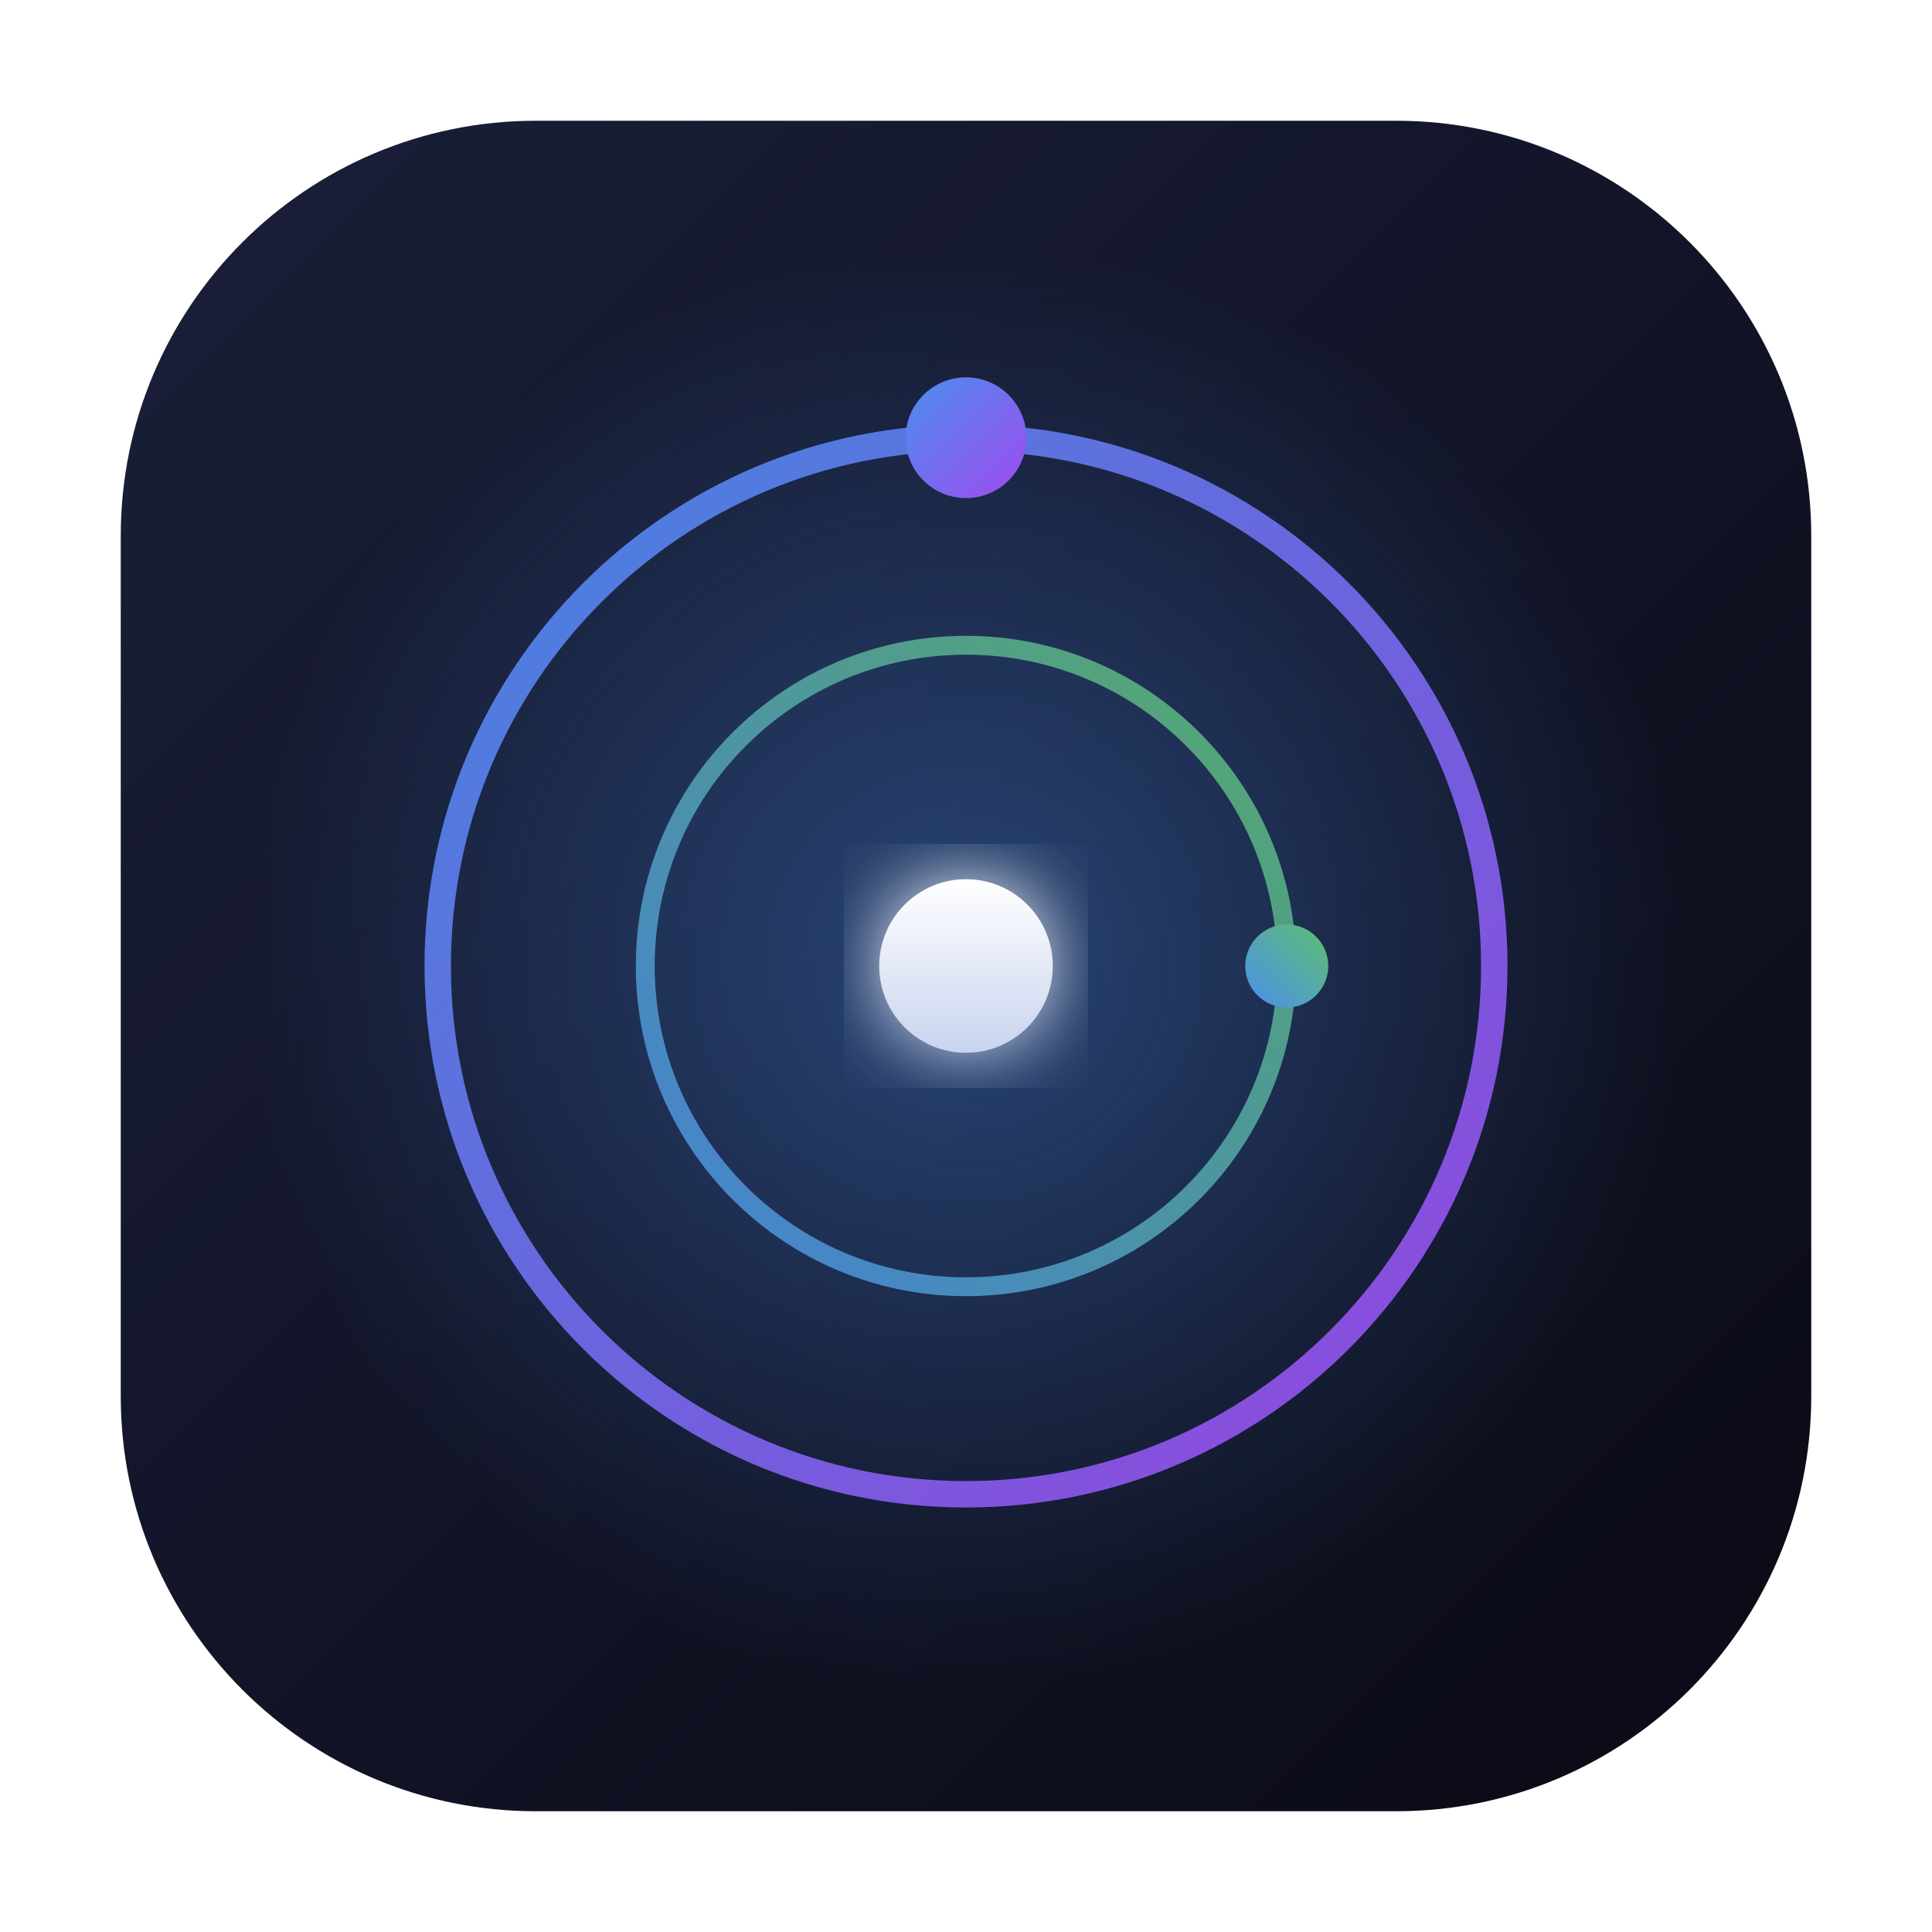
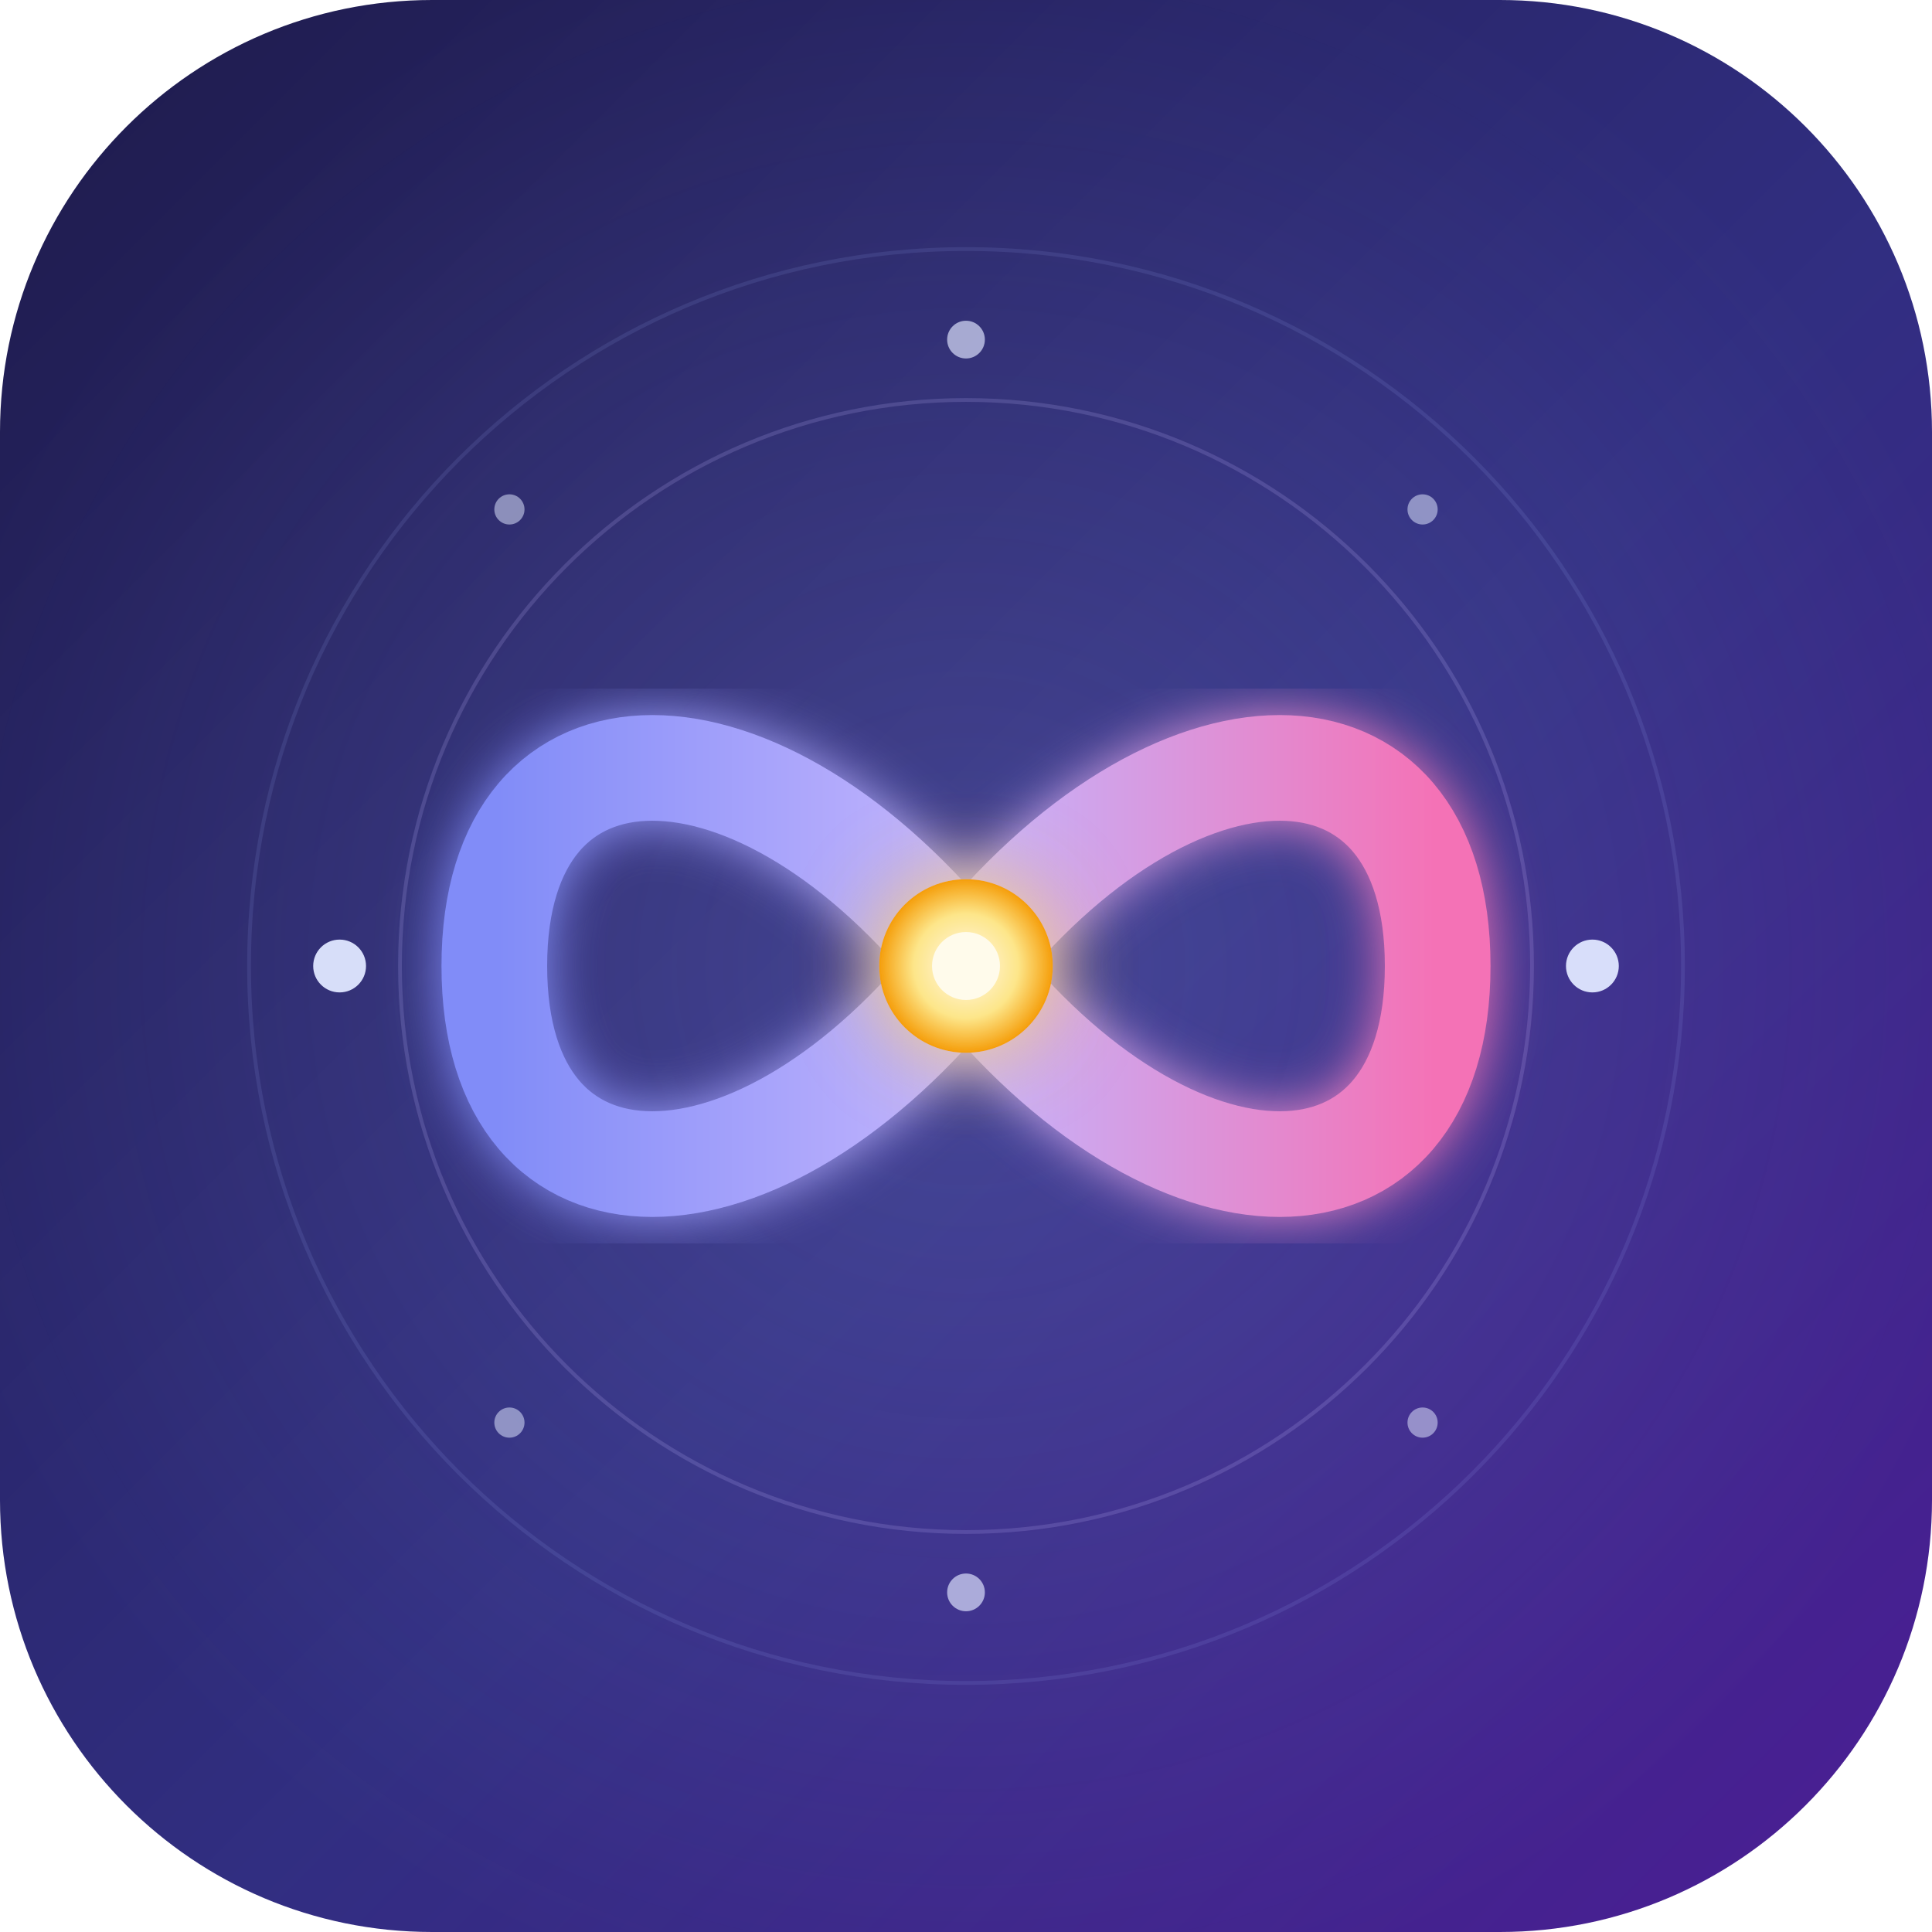
<svg xmlns="http://www.w3.org/2000/svg" viewBox="0 0 1024 1024">
  <defs>
    <linearGradient id="bg" x1="0" y1="0" x2="1" y2="1">
-       <stop offset="0%" stop-color="#1a1f3a" />
-       <stop offset="100%" stop-color="#0a0a14" />
+       <stop offset="0%" stop-color="#1e1b4b" />
+       <stop offset="55%" stop-color="#312e81" />
+       <stop offset="100%" stop-color="#4c1d95" />
    </linearGradient>
-     <radialGradient id="glow" cx="0.5" cy="0.5" r="0.5">
-       <stop offset="0%" stop-color="#4a8fef" stop-opacity="0.4" />
-       <stop offset="100%" stop-color="#4a8fef" stop-opacity="0" />
+     <radialGradient id="halo" cx="0.5" cy="0.5" r="0.55">
+       <stop offset="0%" stop-color="#a5b4fc" stop-opacity="0.18" />
+       <stop offset="100%" stop-color="#a5b4fc" stop-opacity="0" />
    </radialGradient>
-     <linearGradient id="ring1" x1="0" y1="0" x2="1" y2="1">
-       <stop offset="0%" stop-color="#4a8fef" />
-       <stop offset="100%" stop-color="#a04aef" />
+     <linearGradient id="ribbon" x1="0" y1="0" x2="1" y2="0">
+       <stop offset="0%" stop-color="#818cf8" />
+       <stop offset="50%" stop-color="#c4b5fd" />
+       <stop offset="100%" stop-color="#f472b6" />
    </linearGradient>
-     <linearGradient id="ring2" x1="1" y1="0" x2="0" y2="1">
-       <stop offset="0%" stop-color="#5fbf6f" />
-       <stop offset="100%" stop-color="#4a8fef" />
-     </linearGradient>
-     <linearGradient id="core" x1="0" y1="0" x2="0" y2="1">
-       <stop offset="0%" stop-color="#ffffff" />
-       <stop offset="100%" stop-color="#c8d4ef" />
-     </linearGradient>
-     <filter id="soft-shadow" x="-20%" y="-20%" width="140%" height="140%">
-       <feGaussianBlur stdDeviation="20" />
+     <radialGradient id="core" cx="0.5" cy="0.5" r="0.5">
+       <stop offset="0%" stop-color="#fff7ed" />
+       <stop offset="60%" stop-color="#fde68a" />
+       <stop offset="100%" stop-color="#f59e0b" />
+     </radialGradient>
+     <filter id="softGlow" x="-20%" y="-20%" width="140%" height="140%">
+       <feGaussianBlur stdDeviation="14" result="blur" />
+       <feMerge>
+         <feMergeNode in="blur" />
+         <feMergeNode in="SourceGraphic" />
+       </feMerge>
+     </filter>
+     <filter id="coreGlow" x="-50%" y="-50%" width="200%" height="200%">
+       <feGaussianBlur stdDeviation="22" result="blur" />
+       <feMerge>
+         <feMergeNode in="blur" />
+         <feMergeNode in="SourceGraphic" />
+       </feMerge>
    </filter>
  </defs>
-   <rect x="64" y="64" width="896" height="896" rx="220" ry="220" fill="url(#bg)" />
-   <circle cx="512" cy="512" r="380" fill="url(#glow)" />
-   <circle cx="512" cy="512" r="280" fill="none" stroke="url(#ring1)" stroke-width="14" opacity="0.9" />
-   <circle cx="512" cy="232" r="32" fill="url(#ring1)" />
-   <circle cx="512" cy="512" r="170" fill="none" stroke="url(#ring2)" stroke-width="10" opacity="0.85" />
-   <circle cx="682" cy="512" r="22" fill="url(#ring2)" />
-   <circle cx="512" cy="512" r="46" fill="url(#core)" filter="url(#soft-shadow)" />
-   <circle cx="512" cy="512" r="46" fill="url(#core)" />
+   <rect x="0" y="0" width="1024" height="1024" rx="229" ry="229" fill="url(#bg)" />
+   <rect x="0" y="0" width="1024" height="1024" rx="229" ry="229" fill="url(#halo)" />
+   <circle cx="512" cy="512" r="380" fill="none" stroke="#a5b4fc" stroke-width="2" opacity="0.12" />
+   <circle cx="512" cy="512" r="300" fill="none" stroke="#c4b5fd" stroke-width="2" opacity="0.18" />
+   <g transform="translate(512 512)" filter="url(#softGlow)">
+     <path d="M -250 0 C -250 -140, -110 -140, 0 0 C 110 140, 250 140, 250 0 C 250 -140, 110 -140, 0 0 C -110 140, -250 140, -250 0 Z" fill="none" stroke="url(#ribbon)" stroke-width="56" stroke-linecap="round" stroke-linejoin="round" />
+   </g>
+   <g fill="#e0e7ff" opacity="0.95">
+     <circle cx="180" cy="512" r="14" />
+     <circle cx="844" cy="512" r="14" />
+     <circle cx="512" cy="180" r="10" opacity="0.7" />
+     <circle cx="512" cy="844" r="10" opacity="0.7" />
+     <circle cx="270" cy="270" r="8" opacity="0.55" />
+     <circle cx="754" cy="754" r="8" opacity="0.55" />
+     <circle cx="754" cy="270" r="8" opacity="0.55" />
+     <circle cx="270" cy="754" r="8" opacity="0.55" />
+   </g>
+   <g filter="url(#coreGlow)">
+     <circle cx="512" cy="512" r="46" fill="url(#core)" />
+   </g>
+   <circle cx="512" cy="512" r="18" fill="#fffbeb" />
</svg>
